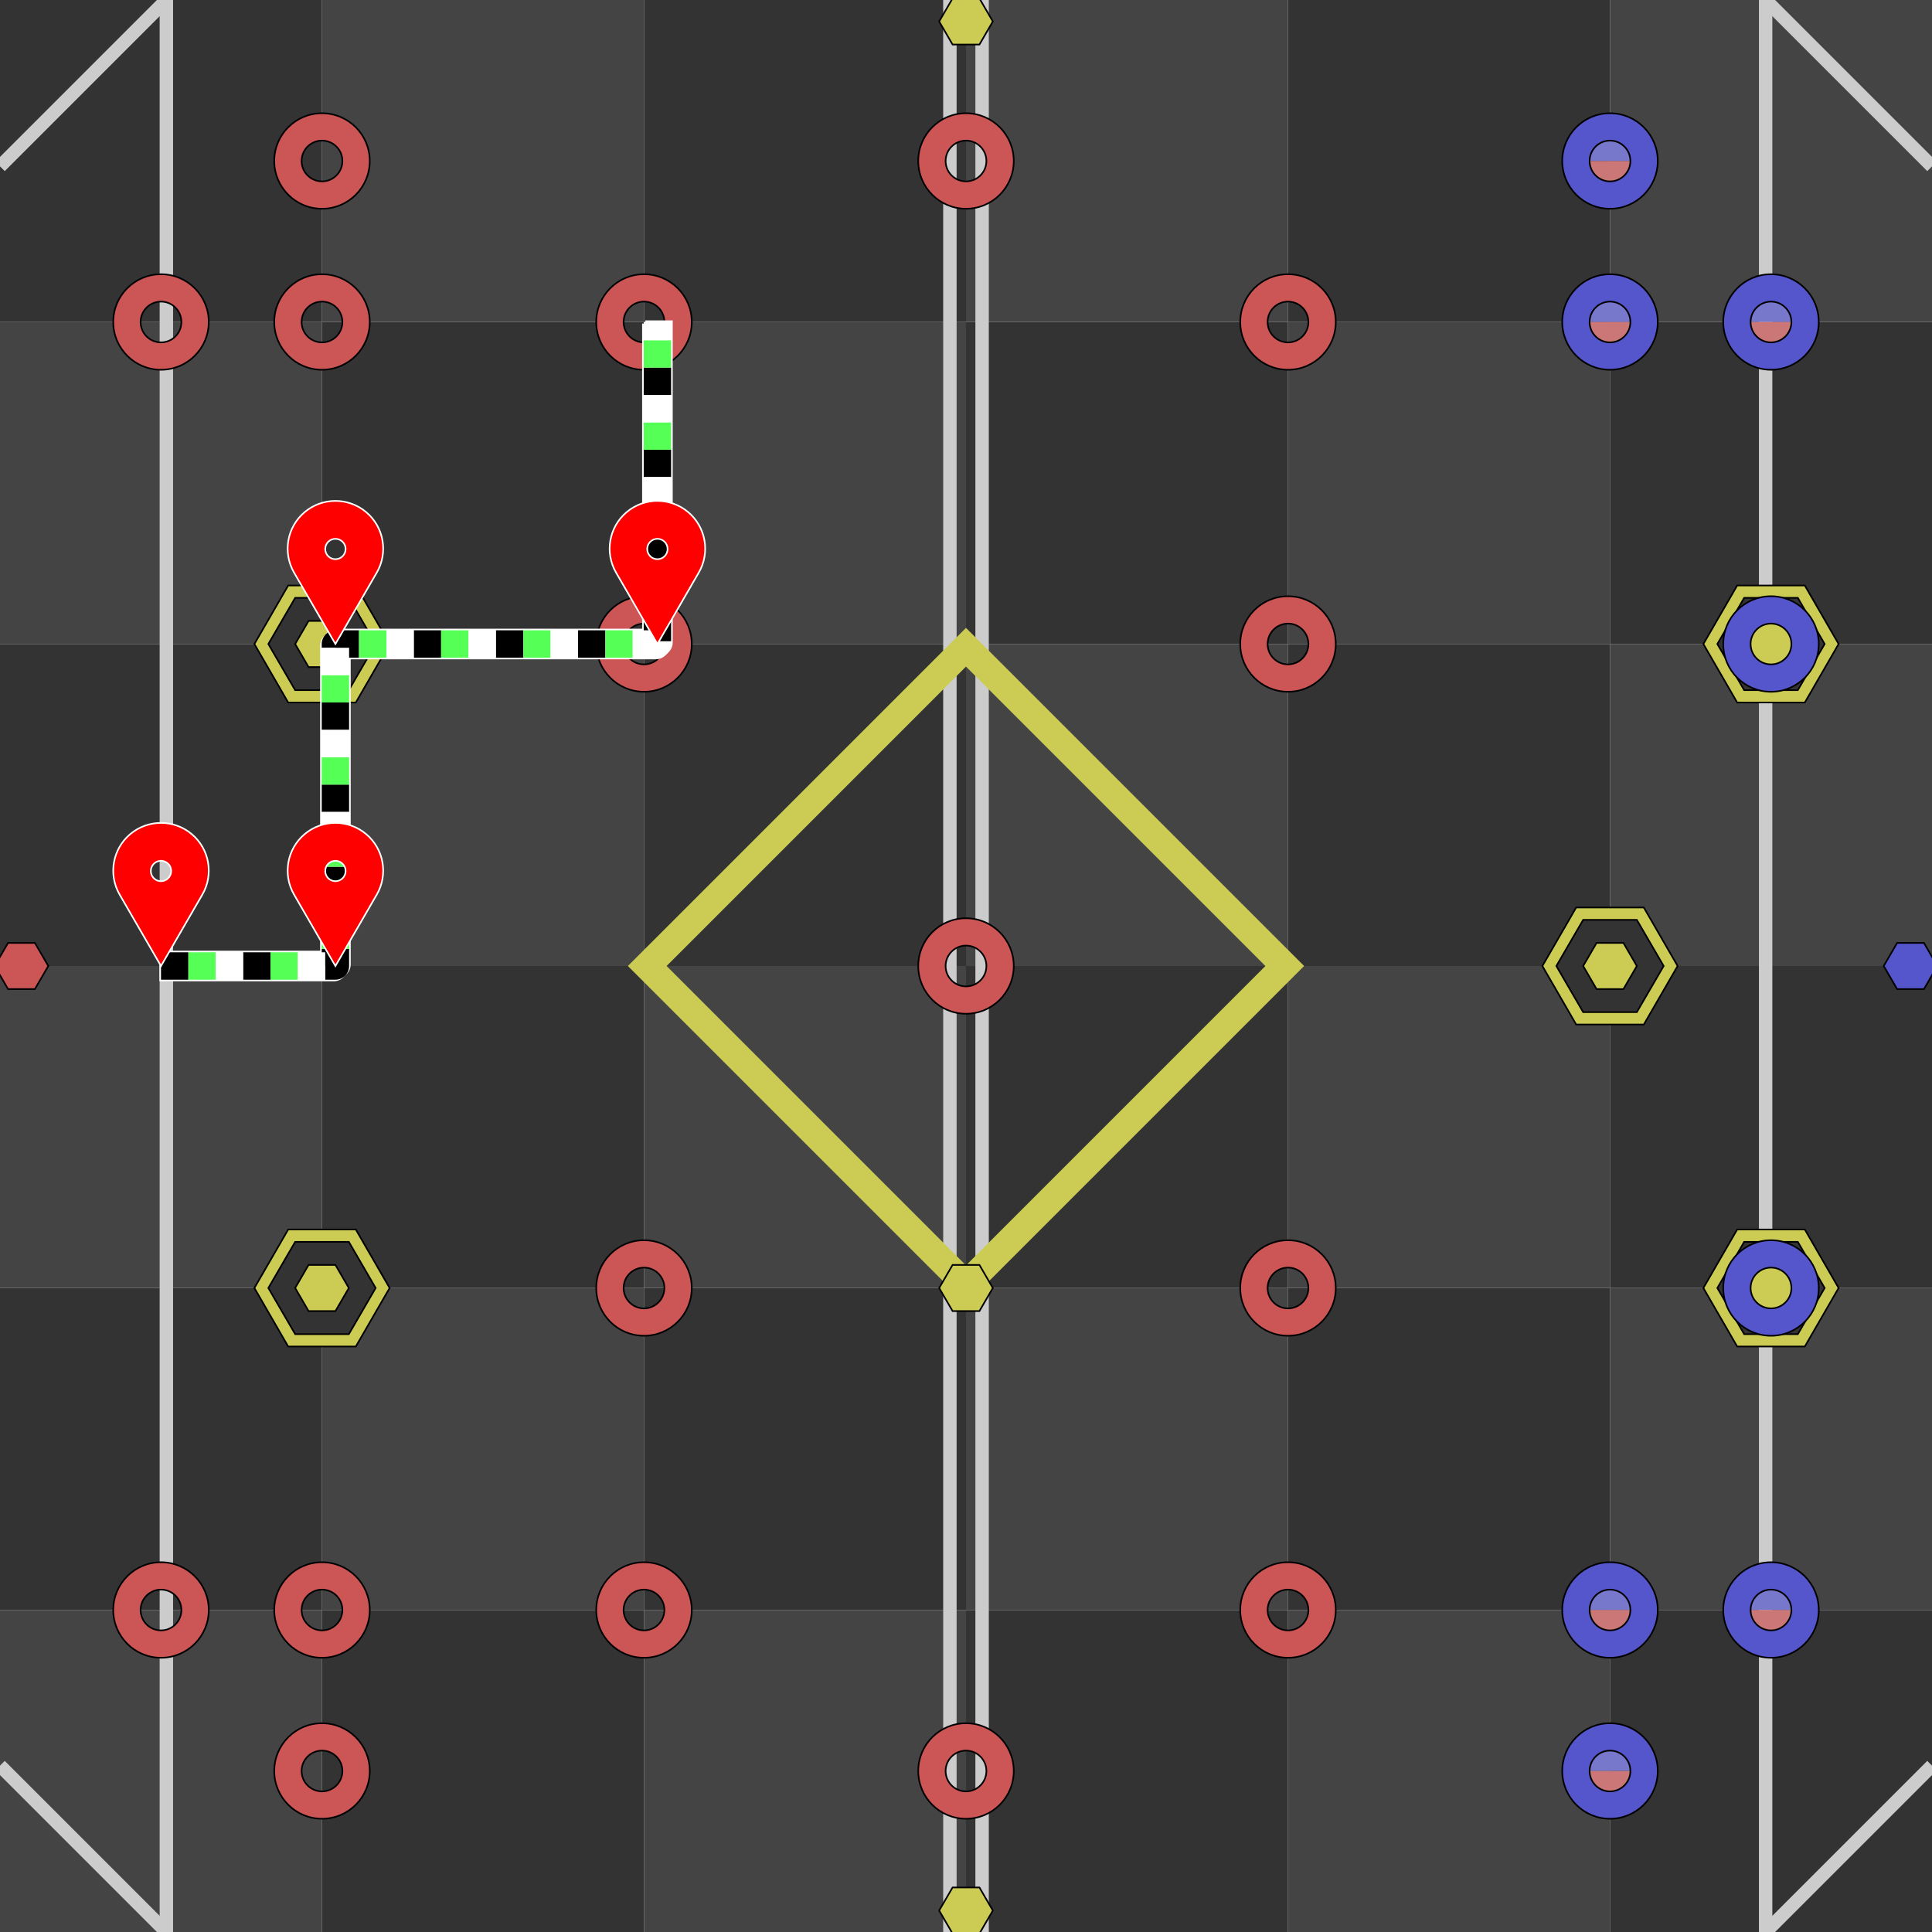
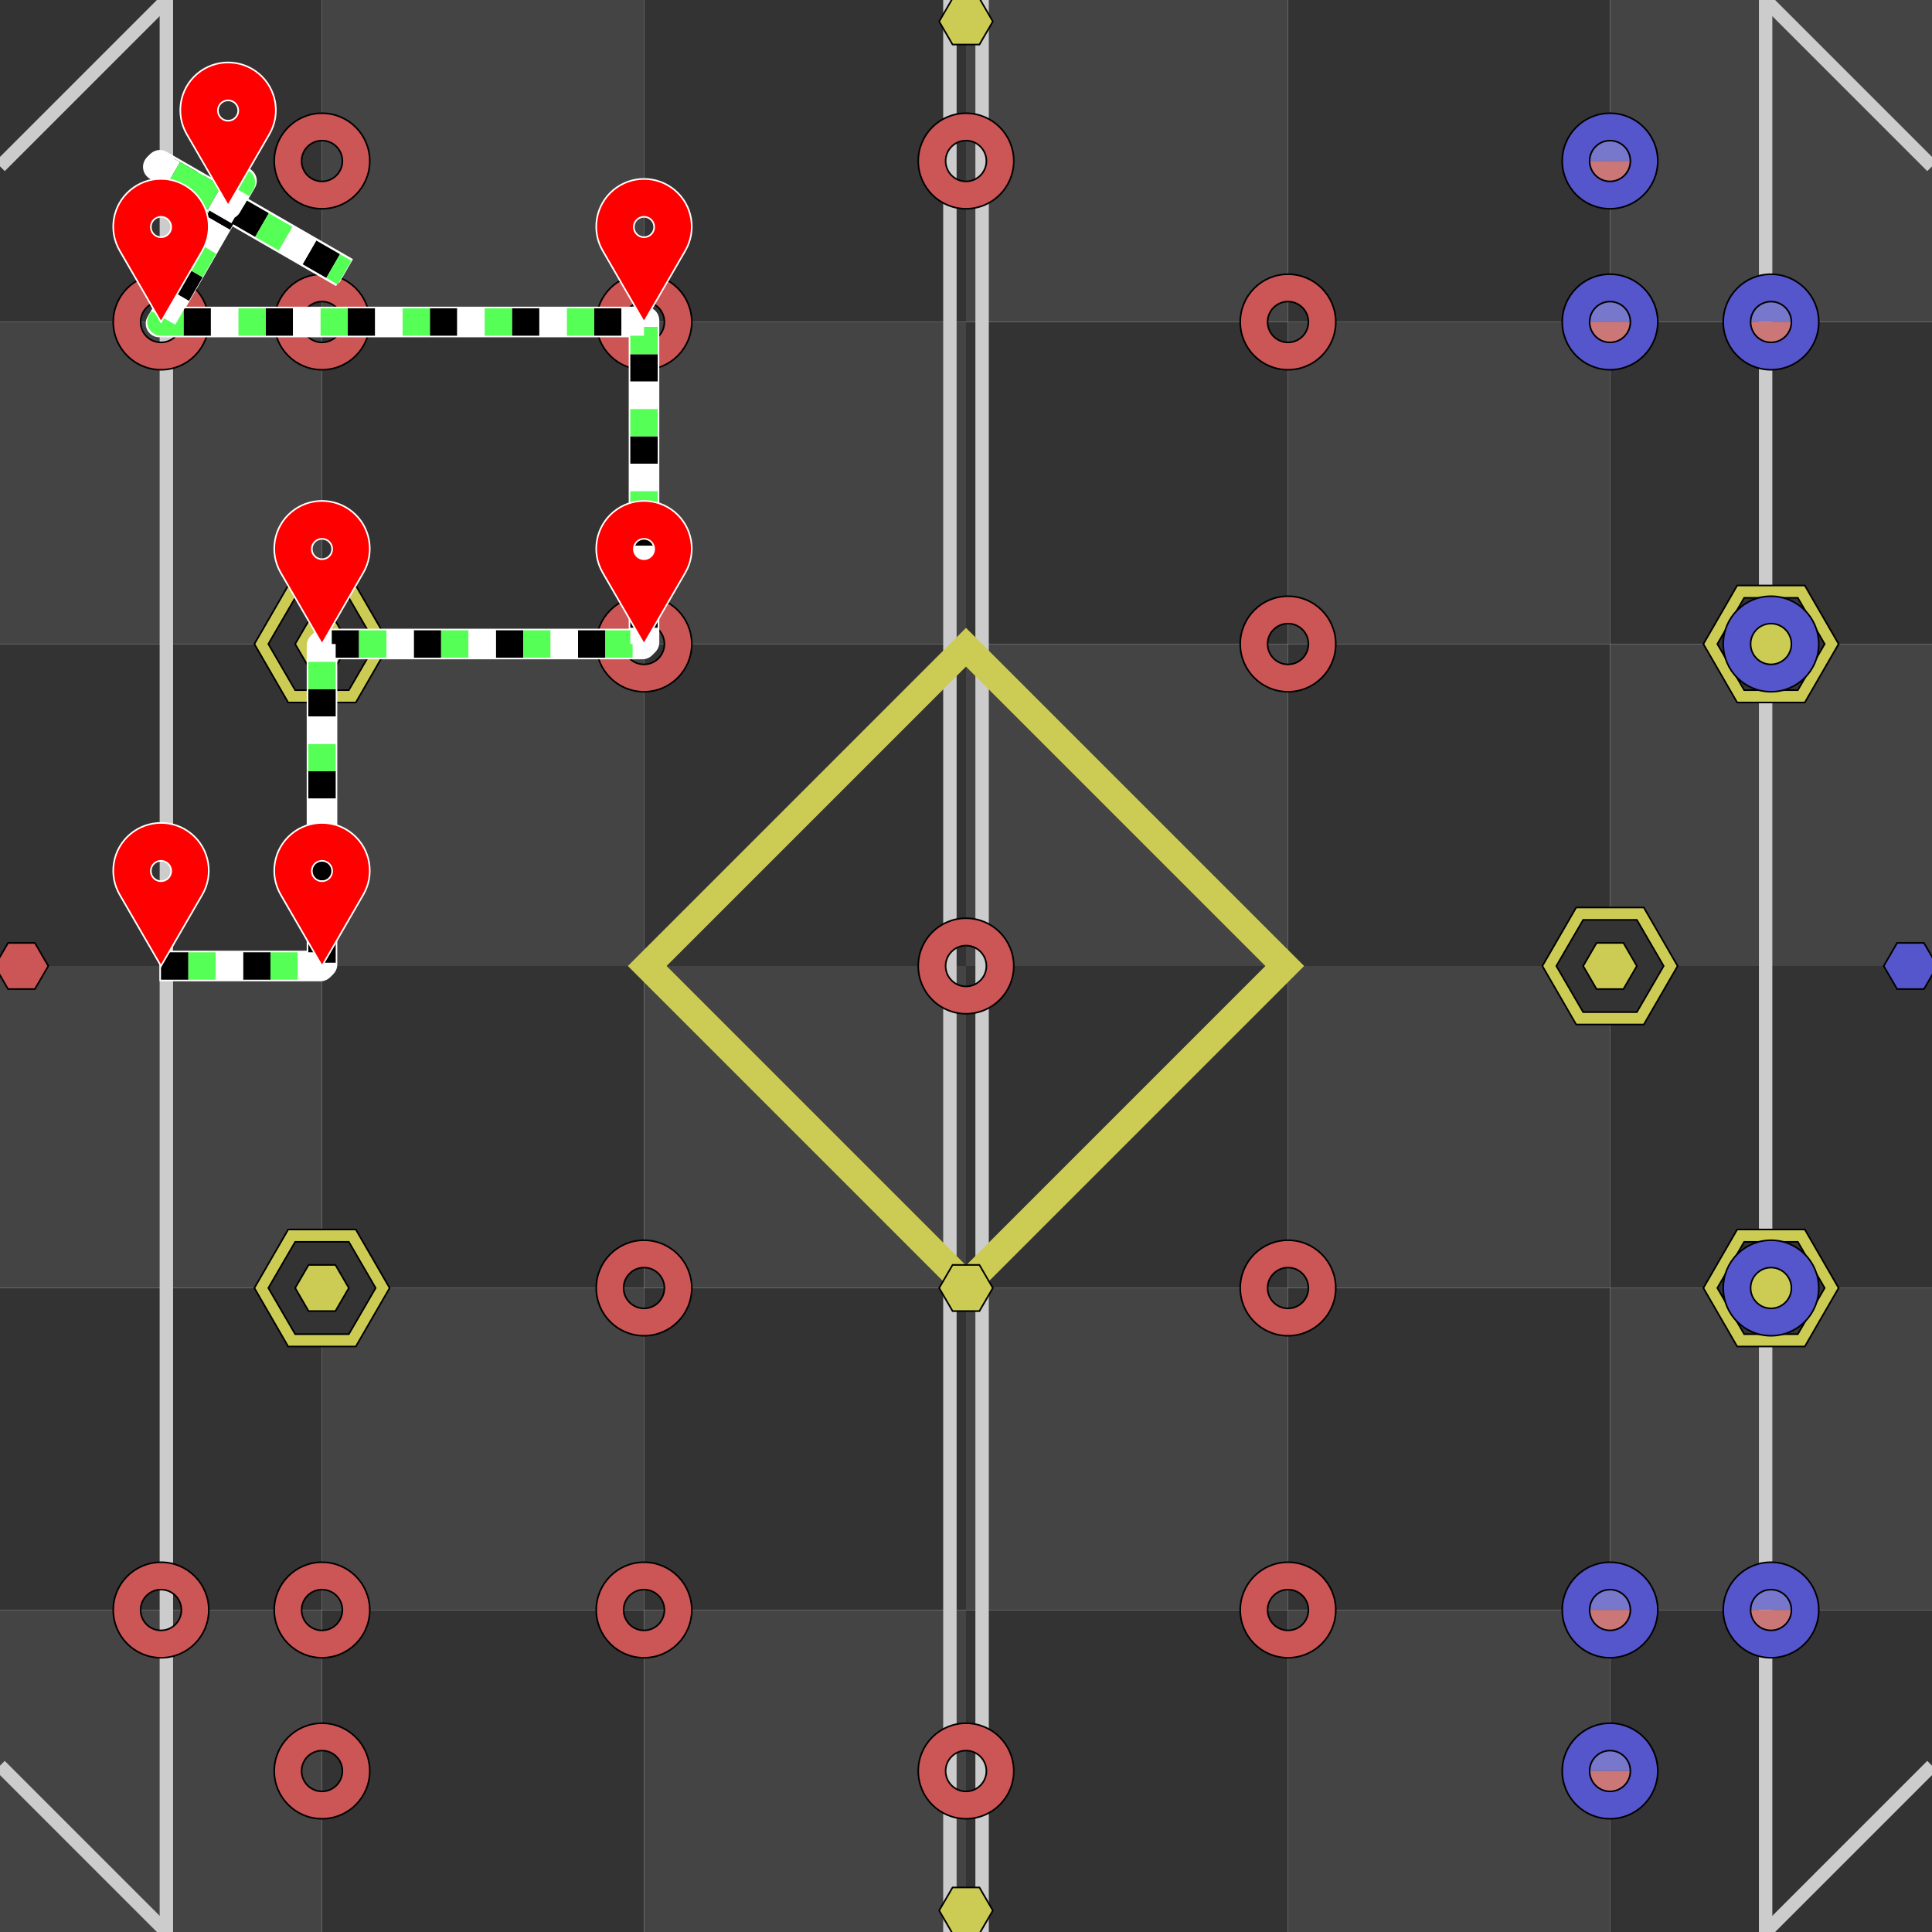
<svg xmlns="http://www.w3.org/2000/svg" version="1.1" width="600" height="600" viewBox="-1800 -1800 3600 3600">
  <g transform="scale(1, -1)">
    <rect x="-1800" y="-1800" width="600" height="600" fill="#444444" />
    <rect x="-1800" y="-1200" width="600" height="600" fill="#333333" />
    <rect x="-1800" y="-600" width="600" height="600" fill="#444444" />
    <rect x="-1800" y="0" width="600" height="600" fill="#333333" />
    <rect x="-1800" y="600" width="600" height="600" fill="#444444" />
    <rect x="-1800" y="1200" width="600" height="600" fill="#333333" />
    <rect x="-1200" y="-1800" width="600" height="600" fill="#333333" />
    <rect x="-1200" y="-1200" width="600" height="600" fill="#444444" />
    <rect x="-1200" y="-600" width="600" height="600" fill="#333333" />
    <rect x="-1200" y="0" width="600" height="600" fill="#444444" />
    <rect x="-1200" y="600" width="600" height="600" fill="#333333" />
    <rect x="-1200" y="1200" width="600" height="600" fill="#444444" />
    <rect x="-600" y="-1800" width="600" height="600" fill="#444444" />
    <rect x="-600" y="-1200" width="600" height="600" fill="#333333" />
    <rect x="-600" y="-600" width="600" height="600" fill="#444444" />
    <rect x="-600" y="0" width="600" height="600" fill="#333333" />
    <rect x="-600" y="600" width="600" height="600" fill="#444444" />
    <rect x="-600" y="1200" width="600" height="600" fill="#333333" />
    <rect x="0" y="-1800" width="600" height="600" fill="#333333" />
    <rect x="0" y="-1200" width="600" height="600" fill="#444444" />
    <rect x="0" y="-600" width="600" height="600" fill="#333333" />
    <rect x="0" y="0" width="600" height="600" fill="#444444" />
    <rect x="0" y="600" width="600" height="600" fill="#333333" />
    <rect x="0" y="1200" width="600" height="600" fill="#444444" />
    <rect x="600" y="-1800" width="600" height="600" fill="#444444" />
    <rect x="600" y="-1200" width="600" height="600" fill="#333333" />
    <rect x="600" y="-600" width="600" height="600" fill="#444444" />
    <rect x="600" y="0" width="600" height="600" fill="#333333" />
    <rect x="600" y="600" width="600" height="600" fill="#444444" />
    <rect x="600" y="1200" width="600" height="600" fill="#333333" />
    <rect x="1200" y="-1800" width="600" height="600" fill="#333333" />
    <rect x="1200" y="-1200" width="600" height="600" fill="#444444" />
    <rect x="1200" y="-600" width="600" height="600" fill="#333333" />
    <rect x="1200" y="0" width="600" height="600" fill="#444444" />
    <rect x="1200" y="600" width="600" height="600" fill="#333333" />
    <rect x="1200" y="1200" width="600" height="600" fill="#444444" />
    <line x1="-1490" y1="-1800" x2="-1490" y2="1800" stroke="#cccccc" stroke-width="25" />
    <line x1="-30" y1="-1800" x2="-30" y2="1800" stroke="#cccccc" stroke-width="25" />
    <line x1="30" y1="-1800" x2="30" y2="1800" stroke="#cccccc" stroke-width="25" />
    <line x1="1490" y1="-1800" x2="1490" y2="1800" stroke="#cccccc" stroke-width="25" />
    <line x1="-1800" y1="-1490" x2="-1490" y2="-1800" stroke="#cccccc" stroke-width="25" />
    <line x1="1800" y1="-1490" x2="1490" y2="-1800" stroke="#cccccc" stroke-width="25" />
    <line x1="-1800" y1="1490" x2="-1490" y2="1800" stroke="#cccccc" stroke-width="25" />
    <line x1="1800" y1="1490" x2="1490" y2="1800" stroke="#cccccc" stroke-width="25" />
    <rect x="-420" y="-420" width="840" height="840" transform="rotate(45)" stroke="#cccc55" fill="none" stroke-width="51" />
    <polygon points="-1710,0 -1735,43 -1785,43 -1810,0 -1785,-43 -1735,-43" fill="#cc5555" stroke="#000000" stroke-width="3" />
    <polygon points="1810,0 1785,43 1735,43 1710,0 1735,-43 1785,-43" fill="#5555cc" stroke="#000000" stroke-width="3" />
    <polygon points="50,1760 25,1803 -25,1803 -50,1760 -25,1717 25,1717" fill="#cccc55" stroke="#000000" stroke-width="3" />
    <polygon points="50,-600 25,-557 -25,-557 -50,-600 -25,-643 25,-643" fill="#cccc55" stroke="#000000" stroke-width="3" />
    <polygon points="50,-1760 25,-1717 -25,-1717 -50,-1760 -25,-1803 25,-1803" fill="#cccc55" stroke="#000000" stroke-width="3" />
    <polygon points="-1074,600 -1137,709 -1263,709 -1326,600 -1263,491 -1137,491" fill="#cccc55" stroke="#000000" stroke-width="3" />
    <polygon points="-1100,600 -1150,686 -1250,686 -1300,600 -1250,514 -1150,514" fill="#333333" stroke="#000000" stroke-width="3" />
    <polygon points="-1150,600 -1175,643 -1225,643 -1250,600 -1225,557 -1175,557" fill="#cccc55" stroke="#000000" stroke-width="3" />
    <polygon points="1626,600 1563,709 1437,709 1374,600 1437,491 1563,491" fill="#cccc55" stroke="#000000" stroke-width="3" />
    <polygon points="1600,600 1550,686 1450,686 1400,600 1450,514 1550,514" fill="#333333" stroke="#000000" stroke-width="3" />
    <polygon points="1550,600 1525,643 1475,643 1450,600 1475,557 1525,557" fill="#cccc55" stroke="#000000" stroke-width="3" />
    <polygon points="1326,0 1263,109 1137,109 1074,0 1137,-109 1263,-109" fill="#cccc55" stroke="#000000" stroke-width="3" />
    <polygon points="1300,0 1250,86 1150,86 1100,0 1150,-86 1250,-86" fill="#333333" stroke="#000000" stroke-width="3" />
    <polygon points="1250,0 1225,43 1175,43 1150,0 1175,-43 1225,-43" fill="#cccc55" stroke="#000000" stroke-width="3" />
    <polygon points="-1074,-600 -1137,-491 -1263,-491 -1326,-600 -1263,-709 -1137,-709" fill="#cccc55" stroke="#000000" stroke-width="3" />
    <polygon points="-1100,-600 -1150,-514 -1250,-514 -1300,-600 -1250,-686 -1150,-686" fill="#333333" stroke="#000000" stroke-width="3" />
    <polygon points="-1150,-600 -1175,-557 -1225,-557 -1250,-600 -1225,-643 -1175,-643" fill="#cccc55" stroke="#000000" stroke-width="3" />
    <polygon points="1626,-600 1563,-491 1437,-491 1374,-600 1437,-709 1563,-709" fill="#cccc55" stroke="#000000" stroke-width="3" />
    <polygon points="1600,-600 1550,-514 1450,-514 1400,-600 1450,-686 1550,-686" fill="#333333" stroke="#000000" stroke-width="3" />
    <polygon points="1550,-600 1525,-557 1475,-557 1450,-600 1475,-643 1525,-643" fill="#cccc55" stroke="#000000" stroke-width="3" />
    <path d="M 1111,1500 a 89,89 0 1,0 178,0" fill="#7777cc" />
    <path d="M 1111,1500 a 89,89 0 1,1 178,0" fill="#cc7777" />
    <path d="M 1111,1500 a 89 89 0 0 0 178 0 a 89 89 0 0 0 -178 0 z m 51 0 a 38 38 0 0 0 76 0 a 38 38 0 0 0 -76 0 z" fill="#5555cc" stroke="#000000" stroke-width="3" fill-rule="evenodd" />
    <path d="M 1111,1200 a 89,89 0 1,0 178,0" fill="#7777cc" />
    <path d="M 1111,1200 a 89,89 0 1,1 178,0" fill="#cc7777" />
    <path d="M 1111,1200 a 89 89 0 0 0 178 0 a 89 89 0 0 0 -178 0 z m 51 0 a 38 38 0 0 0 76 0 a 38 38 0 0 0 -76 0 z" fill="#5555cc" stroke="#000000" stroke-width="3" fill-rule="evenodd" />
    <path d="M 1411,1200 a 89,89 0 1,0 178,0" fill="#7777cc" />
    <path d="M 1411,1200 a 89,89 0 1,1 178,0" fill="#cc7777" />
    <path d="M 1411,1200 a 89 89 0 0 0 178 0 a 89 89 0 0 0 -178 0 z m 51 0 a 38 38 0 0 0 76 0 a 38 38 0 0 0 -76 0 z" fill="#5555cc" stroke="#000000" stroke-width="3" fill-rule="evenodd" />
    <path d="M 1111,-1200 a 89,89 0 1,0 178,0" fill="#7777cc" />
    <path d="M 1111,-1200 a 89,89 0 1,1 178,0" fill="#cc7777" />
    <path d="M 1111,-1200 a 89 89 0 0 0 178 0 a 89 89 0 0 0 -178 0 z m 51 0 a 38 38 0 0 0 76 0 a 38 38 0 0 0 -76 0 z" fill="#5555cc" stroke="#000000" stroke-width="3" fill-rule="evenodd" />
    <path d="M 1411,-1200 a 89,89 0 1,0 178,0" fill="#7777cc" />
    <path d="M 1411,-1200 a 89,89 0 1,1 178,0" fill="#cc7777" />
    <path d="M 1411,-1200 a 89 89 0 0 0 178 0 a 89 89 0 0 0 -178 0 z m 51 0 a 38 38 0 0 0 76 0 a 38 38 0 0 0 -76 0 z" fill="#5555cc" stroke="#000000" stroke-width="3" fill-rule="evenodd" />
    <path d="M 1111,-1500 a 89,89 0 1,0 178,0" fill="#7777cc" />
    <path d="M 1111,-1500 a 89,89 0 1,1 178,0" fill="#cc7777" />
    <path d="M 1111,-1500 a 89 89 0 0 0 178 0 a 89 89 0 0 0 -178 0 z m 51 0 a 38 38 0 0 0 76 0 a 38 38 0 0 0 -76 0 z" fill="#5555cc" stroke="#000000" stroke-width="3" fill-rule="evenodd" />
    <path d="M -1289,1500 a 89 89 0 0 0 178 0 a 89 89 0 0 0 -178 0 z m 51 0 a 38 38 0 0 0 76 0 a 38 38 0 0 0 -76 0 z" fill="#cc5555" stroke="#000000" stroke-width="3" fill-rule="evenodd" />
    <path d="M -89,1500 a 89 89 0 0 0 178 0 a 89 89 0 0 0 -178 0 z m 51 0 a 38 38 0 0 0 76 0 a 38 38 0 0 0 -76 0 z" fill="#cc5555" stroke="#000000" stroke-width="3" fill-rule="evenodd" />
    <path d="M -1589,1200 a 89 89 0 0 0 178 0 a 89 89 0 0 0 -178 0 z m 51 0 a 38 38 0 0 0 76 0 a 38 38 0 0 0 -76 0 z" fill="#cc5555" stroke="#000000" stroke-width="3" fill-rule="evenodd" />
    <path d="M -1289,1200 a 89 89 0 0 0 178 0 a 89 89 0 0 0 -178 0 z m 51 0 a 38 38 0 0 0 76 0 a 38 38 0 0 0 -76 0 z" fill="#cc5555" stroke="#000000" stroke-width="3" fill-rule="evenodd" />
    <path d="M -689,1200 a 89 89 0 0 0 178 0 a 89 89 0 0 0 -178 0 z m 51 0 a 38 38 0 0 0 76 0 a 38 38 0 0 0 -76 0 z" fill="#cc5555" stroke="#000000" stroke-width="3" fill-rule="evenodd" />
    <path d="M 511,1200 a 89 89 0 0 0 178 0 a 89 89 0 0 0 -178 0 z m 51 0 a 38 38 0 0 0 76 0 a 38 38 0 0 0 -76 0 z" fill="#cc5555" stroke="#000000" stroke-width="3" fill-rule="evenodd" />
    <path d="M -689,600 a 89 89 0 0 0 178 0 a 89 89 0 0 0 -178 0 z m 51 0 a 38 38 0 0 0 76 0 a 38 38 0 0 0 -76 0 z" fill="#cc5555" stroke="#000000" stroke-width="3" fill-rule="evenodd" />
    <path d="M 511,600 a 89 89 0 0 0 178 0 a 89 89 0 0 0 -178 0 z m 51 0 a 38 38 0 0 0 76 0 a 38 38 0 0 0 -76 0 z" fill="#cc5555" stroke="#000000" stroke-width="3" fill-rule="evenodd" />
    <path d="M -89,0 a 89 89 0 0 0 178 0 a 89 89 0 0 0 -178 0 z m 51 0 a 38 38 0 0 0 76 0 a 38 38 0 0 0 -76 0 z" fill="#cc5555" stroke="#000000" stroke-width="3" fill-rule="evenodd" />
    <path d="M -689,-600 a 89 89 0 0 0 178 0 a 89 89 0 0 0 -178 0 z m 51 0 a 38 38 0 0 0 76 0 a 38 38 0 0 0 -76 0 z" fill="#cc5555" stroke="#000000" stroke-width="3" fill-rule="evenodd" />
    <path d="M 511,-600 a 89 89 0 0 0 178 0 a 89 89 0 0 0 -178 0 z m 51 0 a 38 38 0 0 0 76 0 a 38 38 0 0 0 -76 0 z" fill="#cc5555" stroke="#000000" stroke-width="3" fill-rule="evenodd" />
    <path d="M -1589,-1200 a 89 89 0 0 0 178 0 a 89 89 0 0 0 -178 0 z m 51 0 a 38 38 0 0 0 76 0 a 38 38 0 0 0 -76 0 z" fill="#cc5555" stroke="#000000" stroke-width="3" fill-rule="evenodd" />
    <path d="M -1289,-1200 a 89 89 0 0 0 178 0 a 89 89 0 0 0 -178 0 z m 51 0 a 38 38 0 0 0 76 0 a 38 38 0 0 0 -76 0 z" fill="#cc5555" stroke="#000000" stroke-width="3" fill-rule="evenodd" />
    <path d="M -689,-1200 a 89 89 0 0 0 178 0 a 89 89 0 0 0 -178 0 z m 51 0 a 38 38 0 0 0 76 0 a 38 38 0 0 0 -76 0 z" fill="#cc5555" stroke="#000000" stroke-width="3" fill-rule="evenodd" />
    <path d="M 511,-1200 a 89 89 0 0 0 178 0 a 89 89 0 0 0 -178 0 z m 51 0 a 38 38 0 0 0 76 0 a 38 38 0 0 0 -76 0 z" fill="#cc5555" stroke="#000000" stroke-width="3" fill-rule="evenodd" />
    <path d="M -1289,-1500 a 89 89 0 0 0 178 0 a 89 89 0 0 0 -178 0 z m 51 0 a 38 38 0 0 0 76 0 a 38 38 0 0 0 -76 0 z" fill="#cc5555" stroke="#000000" stroke-width="3" fill-rule="evenodd" />
    <path d="M -89,-1500 a 89 89 0 0 0 178 0 a 89 89 0 0 0 -178 0 z m 51 0 a 38 38 0 0 0 76 0 a 38 38 0 0 0 -76 0 z" fill="#cc5555" stroke="#000000" stroke-width="3" fill-rule="evenodd" />
    <path d="M 1411,600 a 89 89 0 0 0 178 0 a 89 89 0 0 0 -178 0 z m 51 0 a 38 38 0 0 0 76 0 a 38 38 0 0 0 -76 0 z" fill="#5555cc" stroke="#000000" stroke-width="3" fill-rule="evenodd" />
    <path d="M 1411,-600 a 89 89 0 0 0 178 0 a 89 89 0 0 0 -178 0 z m 51 0 a 38 38 0 0 0 76 0 a 38 38 0 0 0 -76 0 z" fill="#5555cc" stroke="#000000" stroke-width="3" fill-rule="evenodd" />
-     <polyline points="-1497,3 -1172,3 -1172,603 -572,603 -572,1203" fill="none" stroke="#ffffff" stroke-width="51" stroke-linejoin="round" />
-     <polyline points="-1503,-3 -1178,-3 -1178,597 -578,597 -578,1197" fill="none" stroke="#ffffff" stroke-width="51" stroke-linejoin="round" />
-     <polyline points="-1500,0 -1175,0 -1175,600 -575,600 -575,1200" fill="none" stroke="#000000" stroke-width="51" stroke-dasharray="51,102" stroke-linejoin="round" />
-     <polyline points="-1500,0 -1175,0 -1175,600 -575,600 -575,1200" fill="none" stroke="#55ff55" stroke-width="51" stroke-dasharray="51,102" stroke-dashoffset="102" stroke-linejoin="round" />
-     <polyline points="-1500,0 -1175,0 -1175,600 -575,600 -575,1200" fill="none" stroke="#ffffff" stroke-width="51" stroke-dasharray="51,102" stroke-dashoffset="51" stroke-linejoin="round" />
+     <polyline points="-1497,3 -1197,3 -1197,603 -597,603 -597,1203 -1497,1203 -1347,1463 -1372,1420 -1502,1495 -1155,1295" fill="none" stroke="#ffffff" stroke-width="51" stroke-linejoin="round" />
+     <polyline points="-1503,-3 -1203,-3 -1203,597 -603,597 -603,1197 -1503,1197 -1353,1457 -1378,1414 -1508,1489 -1161,1289" fill="none" stroke="#ffffff" stroke-width="51" stroke-linejoin="round" />
+     <polyline points="-1500,0 -1200,0 -1200,600 -600,600 -600,1200 -1500,1200 -1350,1460 -1375,1417 -1505,1492 -1158,1292" fill="none" stroke="#000000" stroke-width="51" stroke-dasharray="51,102" stroke-linejoin="round" />
+     <polyline points="-1500,0 -1200,0 -1200,600 -600,600 -600,1200 -1500,1200 -1350,1460 -1375,1417 -1505,1492 -1158,1292" fill="none" stroke="#55ff55" stroke-width="51" stroke-dasharray="51,102" stroke-dashoffset="102" stroke-linejoin="round" />
+     <polyline points="-1500,0 -1200,0 -1200,600 -600,600 -600,1200 -1500,1200 -1350,1460 -1375,1417 -1505,1492 -1158,1292" fill="none" stroke="#ffffff" stroke-width="51" stroke-dasharray="51,102" stroke-dashoffset="51" stroke-linejoin="round" />
    <path d="M -1500,0 l -77 133 a 89 89 0 1 0 154 0 z m -19 177 a 19 19 0 0 0 38 0 a 19 19 0 0 0 -38 0 z" fill="#ff0000" stroke="#ffffff" stroke-width="3" fill-rule="evenodd" />
-     <path d="M -1175,0 l -77 133 a 89 89 0 1 0 154 0 z m -19 177 a 19 19 0 0 0 38 0 a 19 19 0 0 0 -38 0 z" fill="#ff0000" stroke="#ffffff" stroke-width="3" fill-rule="evenodd" />
-     <path d="M -1175,600 l -77 133 a 89 89 0 1 0 154 0 z m -19 177 a 19 19 0 0 0 38 0 a 19 19 0 0 0 -38 0 z" fill="#ff0000" stroke="#ffffff" stroke-width="3" fill-rule="evenodd" />
-     <path d="M -575,600 l -77 133 a 89 89 0 1 0 154 0 z m -19 177 a 19 19 0 0 0 38 0 a 19 19 0 0 0 -38 0 z" fill="#ff0000" stroke="#ffffff" stroke-width="3" fill-rule="evenodd" />
+     <path d="M -1200,0 l -77 133 a 89 89 0 1 0 154 0 z m -19 177 a 19 19 0 0 0 38 0 a 19 19 0 0 0 -38 0 z" fill="#ff0000" stroke="#ffffff" stroke-width="3" fill-rule="evenodd" />
+     <path d="M -1200,600 l -77 133 a 89 89 0 1 0 154 0 z m -19 177 a 19 19 0 0 0 38 0 a 19 19 0 0 0 -38 0 z" fill="#ff0000" stroke="#ffffff" stroke-width="3" fill-rule="evenodd" />
+     <path d="M -600,600 l -77 133 a 89 89 0 1 0 154 0 z m -19 177 a 19 19 0 0 0 38 0 a 19 19 0 0 0 -38 0 z" fill="#ff0000" stroke="#ffffff" stroke-width="3" fill-rule="evenodd" />
+     <path d="M -600,1200 l -77 133 a 89 89 0 1 0 154 0 z m -19 177 a 19 19 0 0 0 38 0 a 19 19 0 0 0 -38 0 z" fill="#ff0000" stroke="#ffffff" stroke-width="3" fill-rule="evenodd" />
+     <path d="M -1500,1200 l -77 133 a 89 89 0 1 0 154 0 z m -19 177 a 19 19 0 0 0 38 0 a 19 19 0 0 0 -38 0 z" fill="#ff0000" stroke="#ffffff" stroke-width="3" fill-rule="evenodd" />
+     <path d="M -1375,1417 l -77 133 a 89 89 0 1 0 154 0 z m -19 177 a 19 19 0 0 0 38 0 a 19 19 0 0 0 -38 0 z" fill="#ff0000" stroke="#ffffff" stroke-width="3" fill-rule="evenodd" />
  </g>
</svg>
